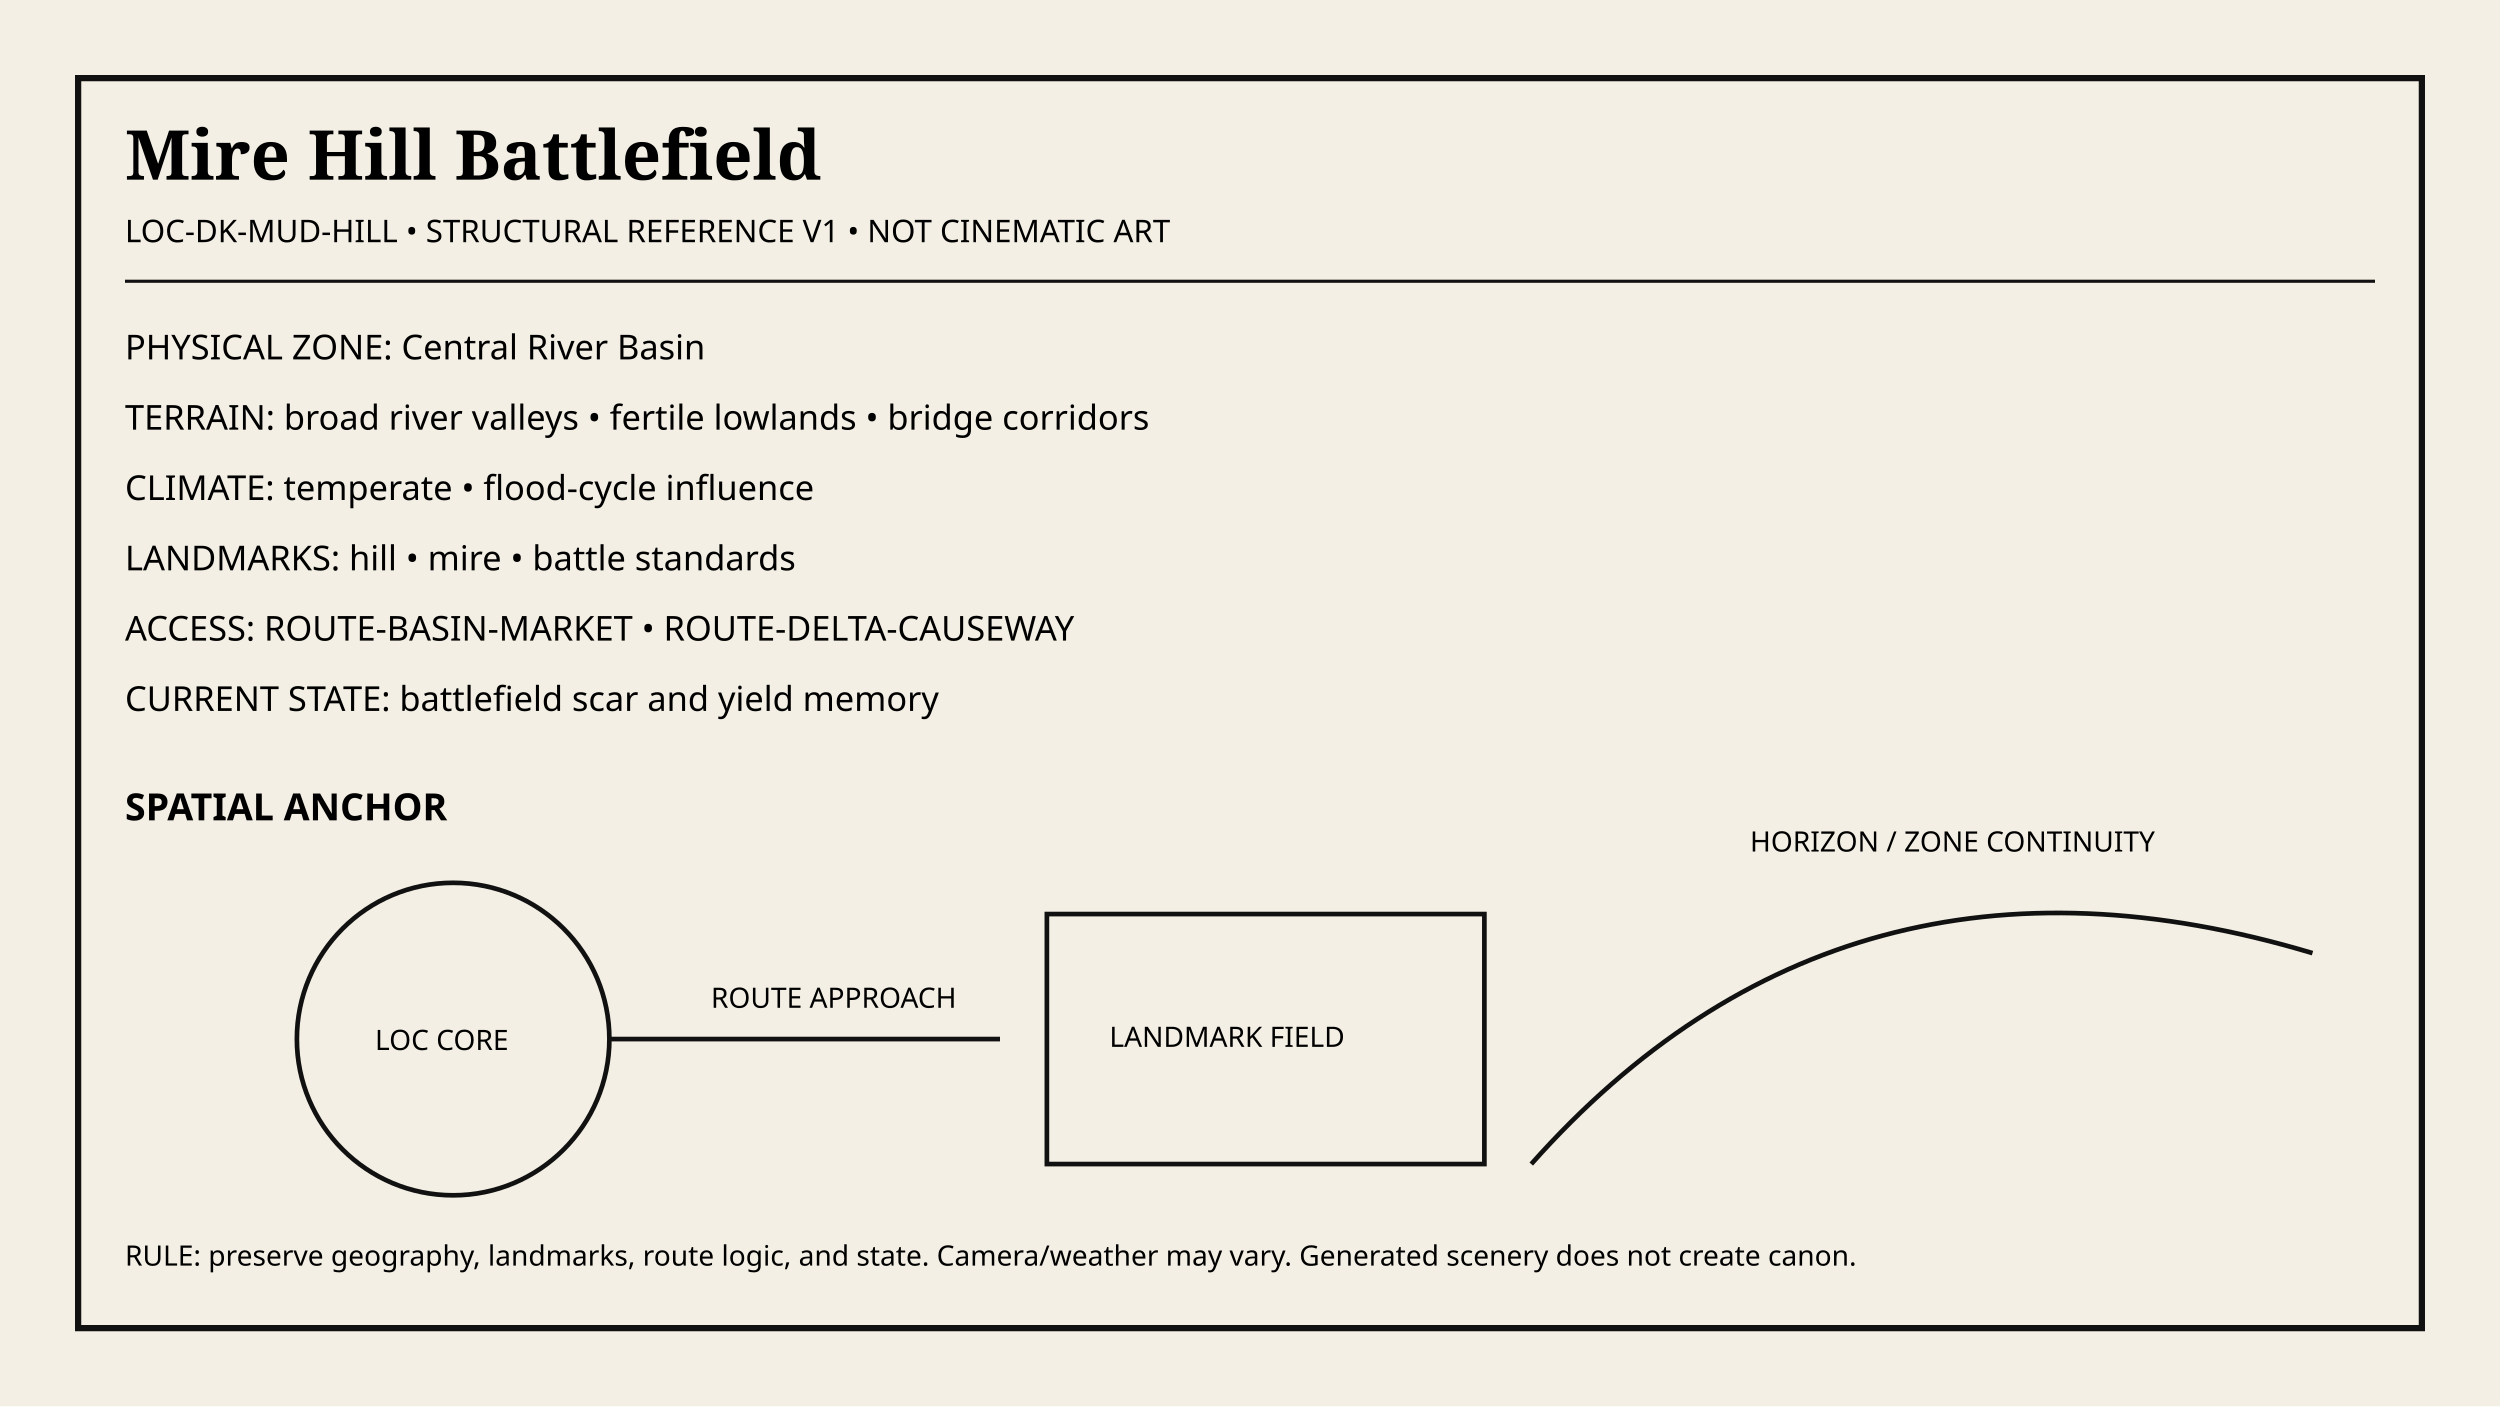
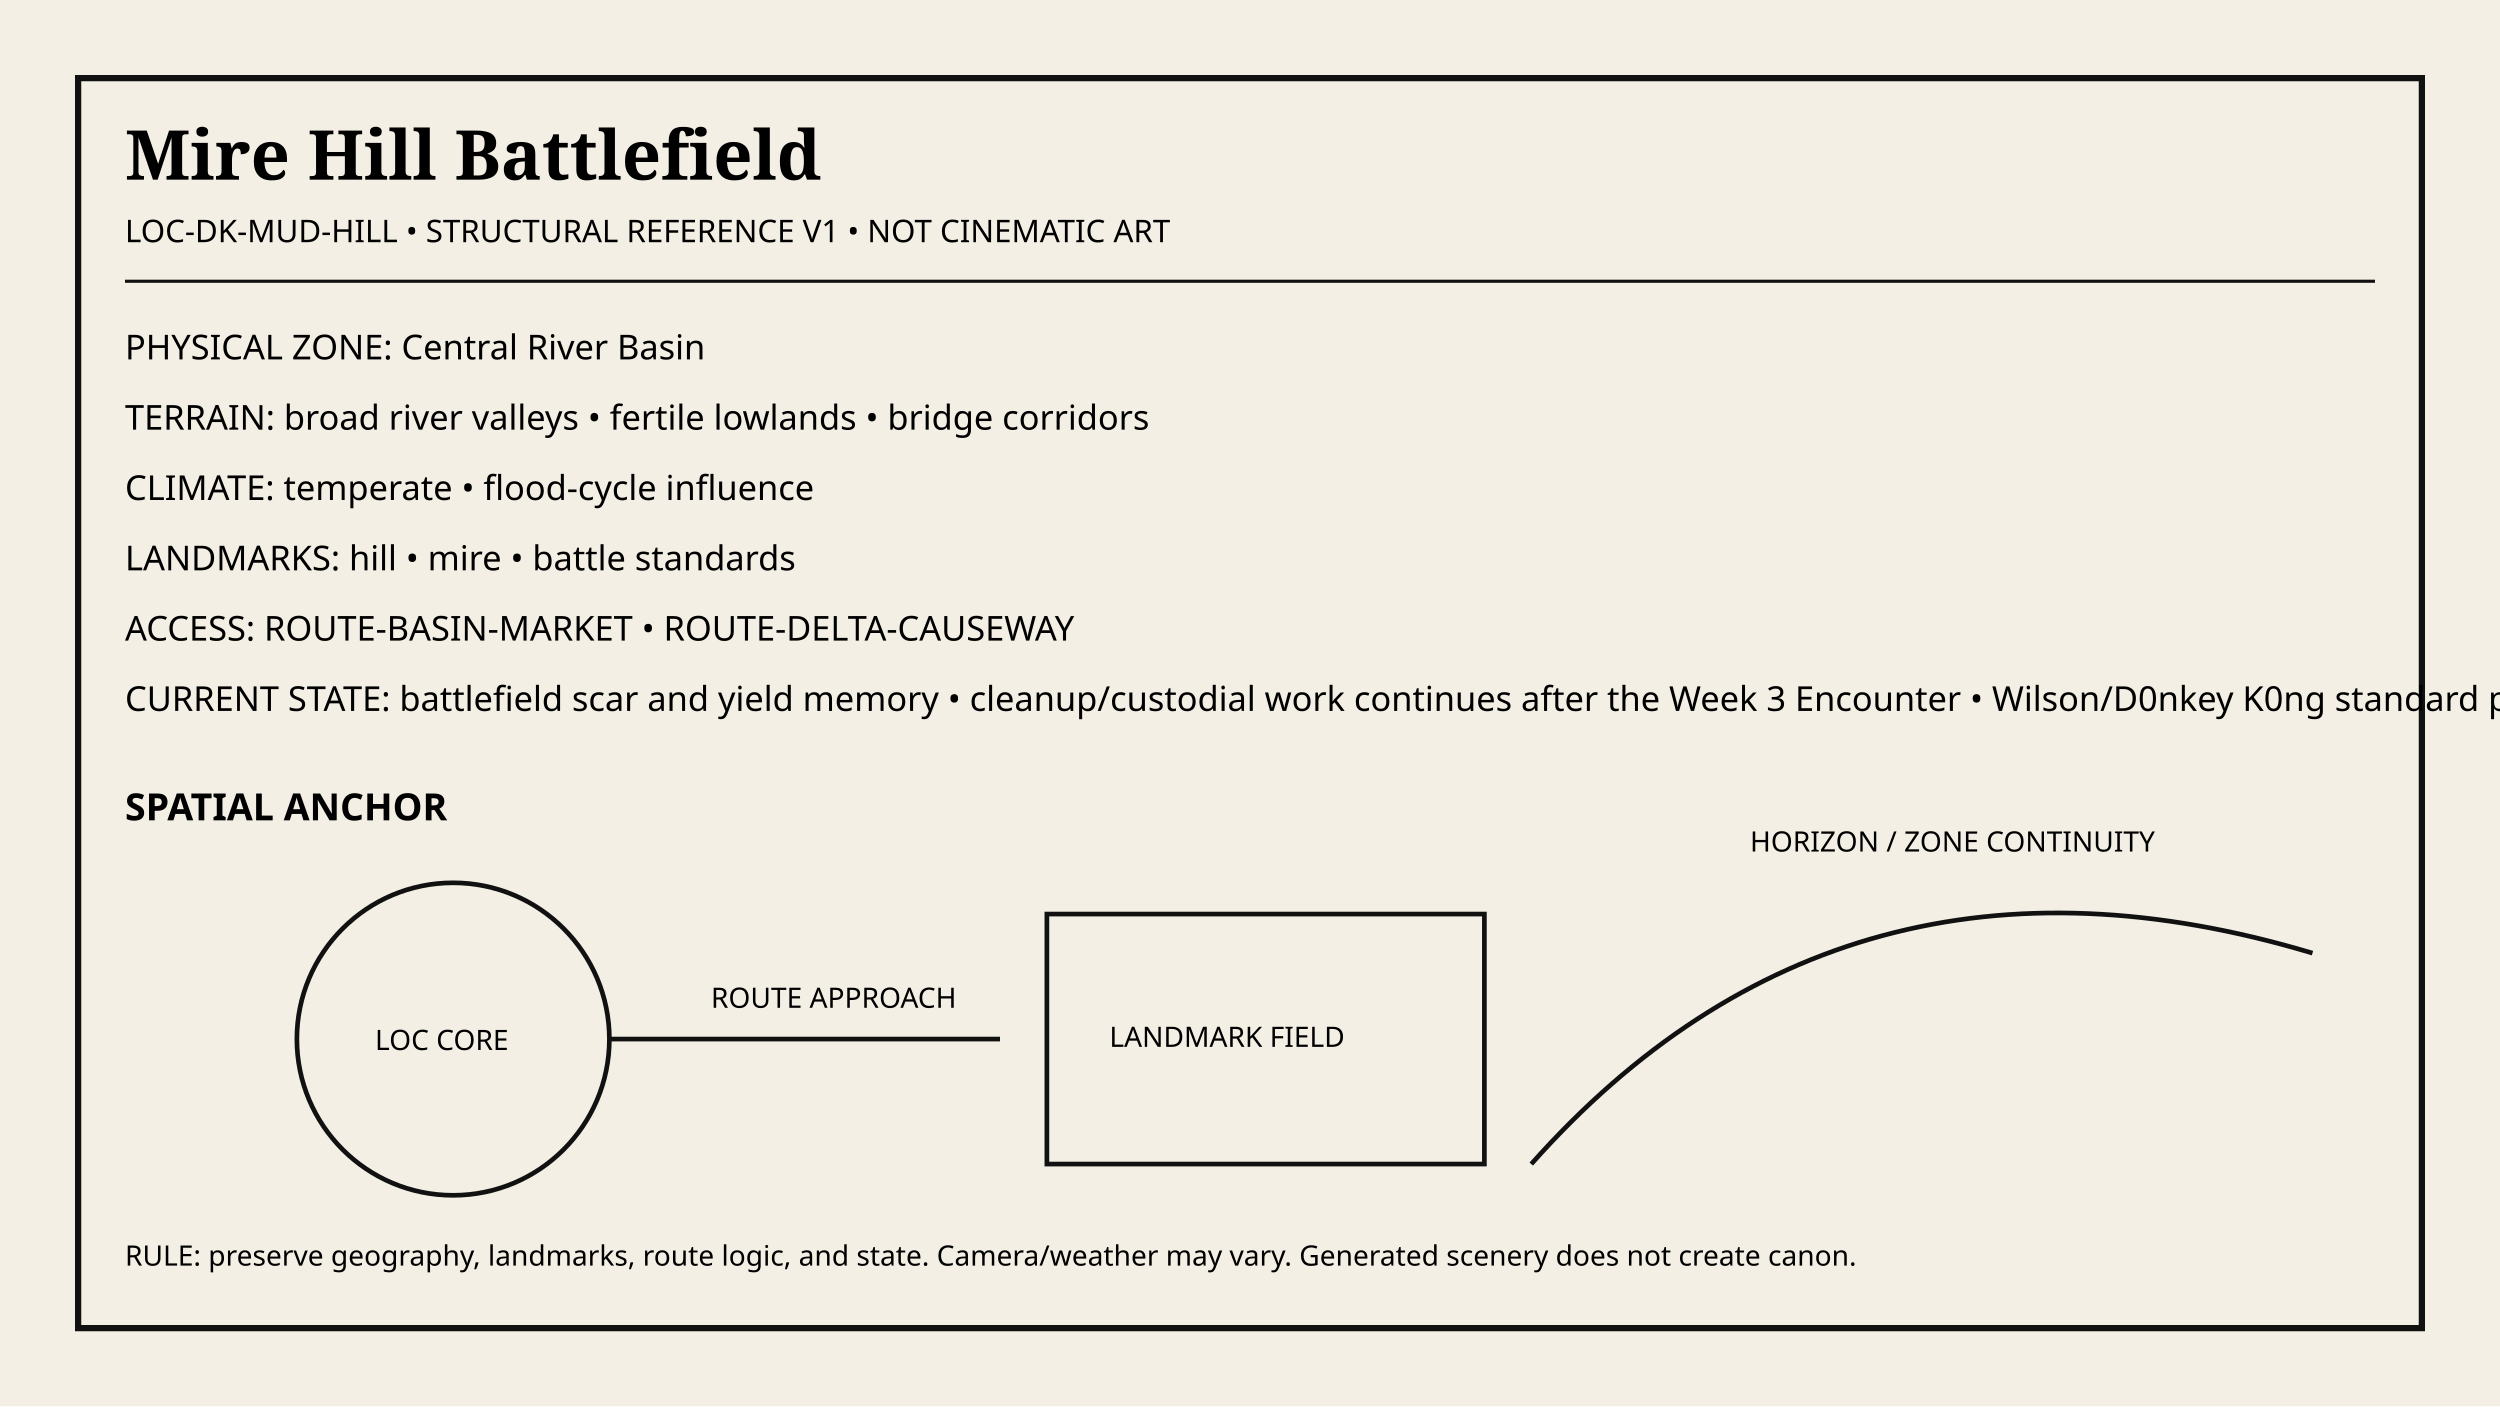
<svg xmlns="http://www.w3.org/2000/svg" width="1600" height="900" viewBox="0 0 1600 900">
  <rect width="1600" height="900" fill="#f3efe4" />
  <rect x="50" y="50" width="1500" height="800" fill="none" stroke="#111" stroke-width="4" />
  <text x="80" y="115" font-family="serif" font-size="44" font-weight="700">Mire Hill Battlefield</text>
  <text x="80" y="155" font-family="sans-serif" font-size="20">LOC-DK-MUD-HILL • STRUCTURAL REFERENCE V1 • NOT CINEMATIC ART</text>
  <line x1="80" y1="180" x2="1520" y2="180" stroke="#111" stroke-width="2" />
  <text x="80" y="230" font-family="sans-serif" font-size="22">PHYSICAL ZONE: Central River Basin</text>
  <text x="80" y="275" font-family="sans-serif" font-size="22">TERRAIN: broad river valleys • fertile lowlands • bridge corridors</text>
  <text x="80" y="320" font-family="sans-serif" font-size="22">CLIMATE: temperate • flood-cycle influence</text>
  <text x="80" y="365" font-family="sans-serif" font-size="22">LANDMARKS: hill • mire • battle standards</text>
  <text x="80" y="410" font-family="sans-serif" font-size="22">ACCESS: ROUTE-BASIN-MARKET • ROUTE-DELTA-CAUSEWAY</text>
-   <text x="80" y="455" font-family="sans-serif" font-size="22">CURRENT STATE: battlefield scar and yield memory</text>
+   <text x="80" y="455" font-family="sans-serif" font-size="22">CURRENT STATE: battlefield scar and yield memory • cleanup/custodial work continues after the Week 3 Encounter • Wilson/D0nkey K0ng standard placed below summit; summit remains unclaimed and no sovereignty or territorial transfer</text>
  <text x="80" y="525" font-family="sans-serif" font-size="24" font-weight="700">SPATIAL ANCHOR</text>
  <circle cx="290" cy="665" r="100" fill="none" stroke="#111" stroke-width="3" />
  <text x="240" y="672" font-family="sans-serif" font-size="18">LOC CORE</text>
  <line x1="390" y1="665" x2="640" y2="665" stroke="#111" stroke-width="3" />
  <text x="455" y="645" font-family="sans-serif" font-size="18">ROUTE APPROACH</text>
  <rect x="670" y="585" width="280" height="160" fill="none" stroke="#111" stroke-width="3" />
  <text x="710" y="670" font-family="sans-serif" font-size="18">LANDMARK FIELD</text>
  <path d="M980 745 Q1180 520 1480 610" fill="none" stroke="#111" stroke-width="3" />
  <text x="1120" y="545" font-family="sans-serif" font-size="18">HORIZON / ZONE CONTINUITY</text>
  <text x="80" y="810" font-family="sans-serif" font-size="18">RULE: preserve geography, landmarks, route logic, and state. Camera/weather may vary. Generated scenery does not create canon.</text>
</svg>
